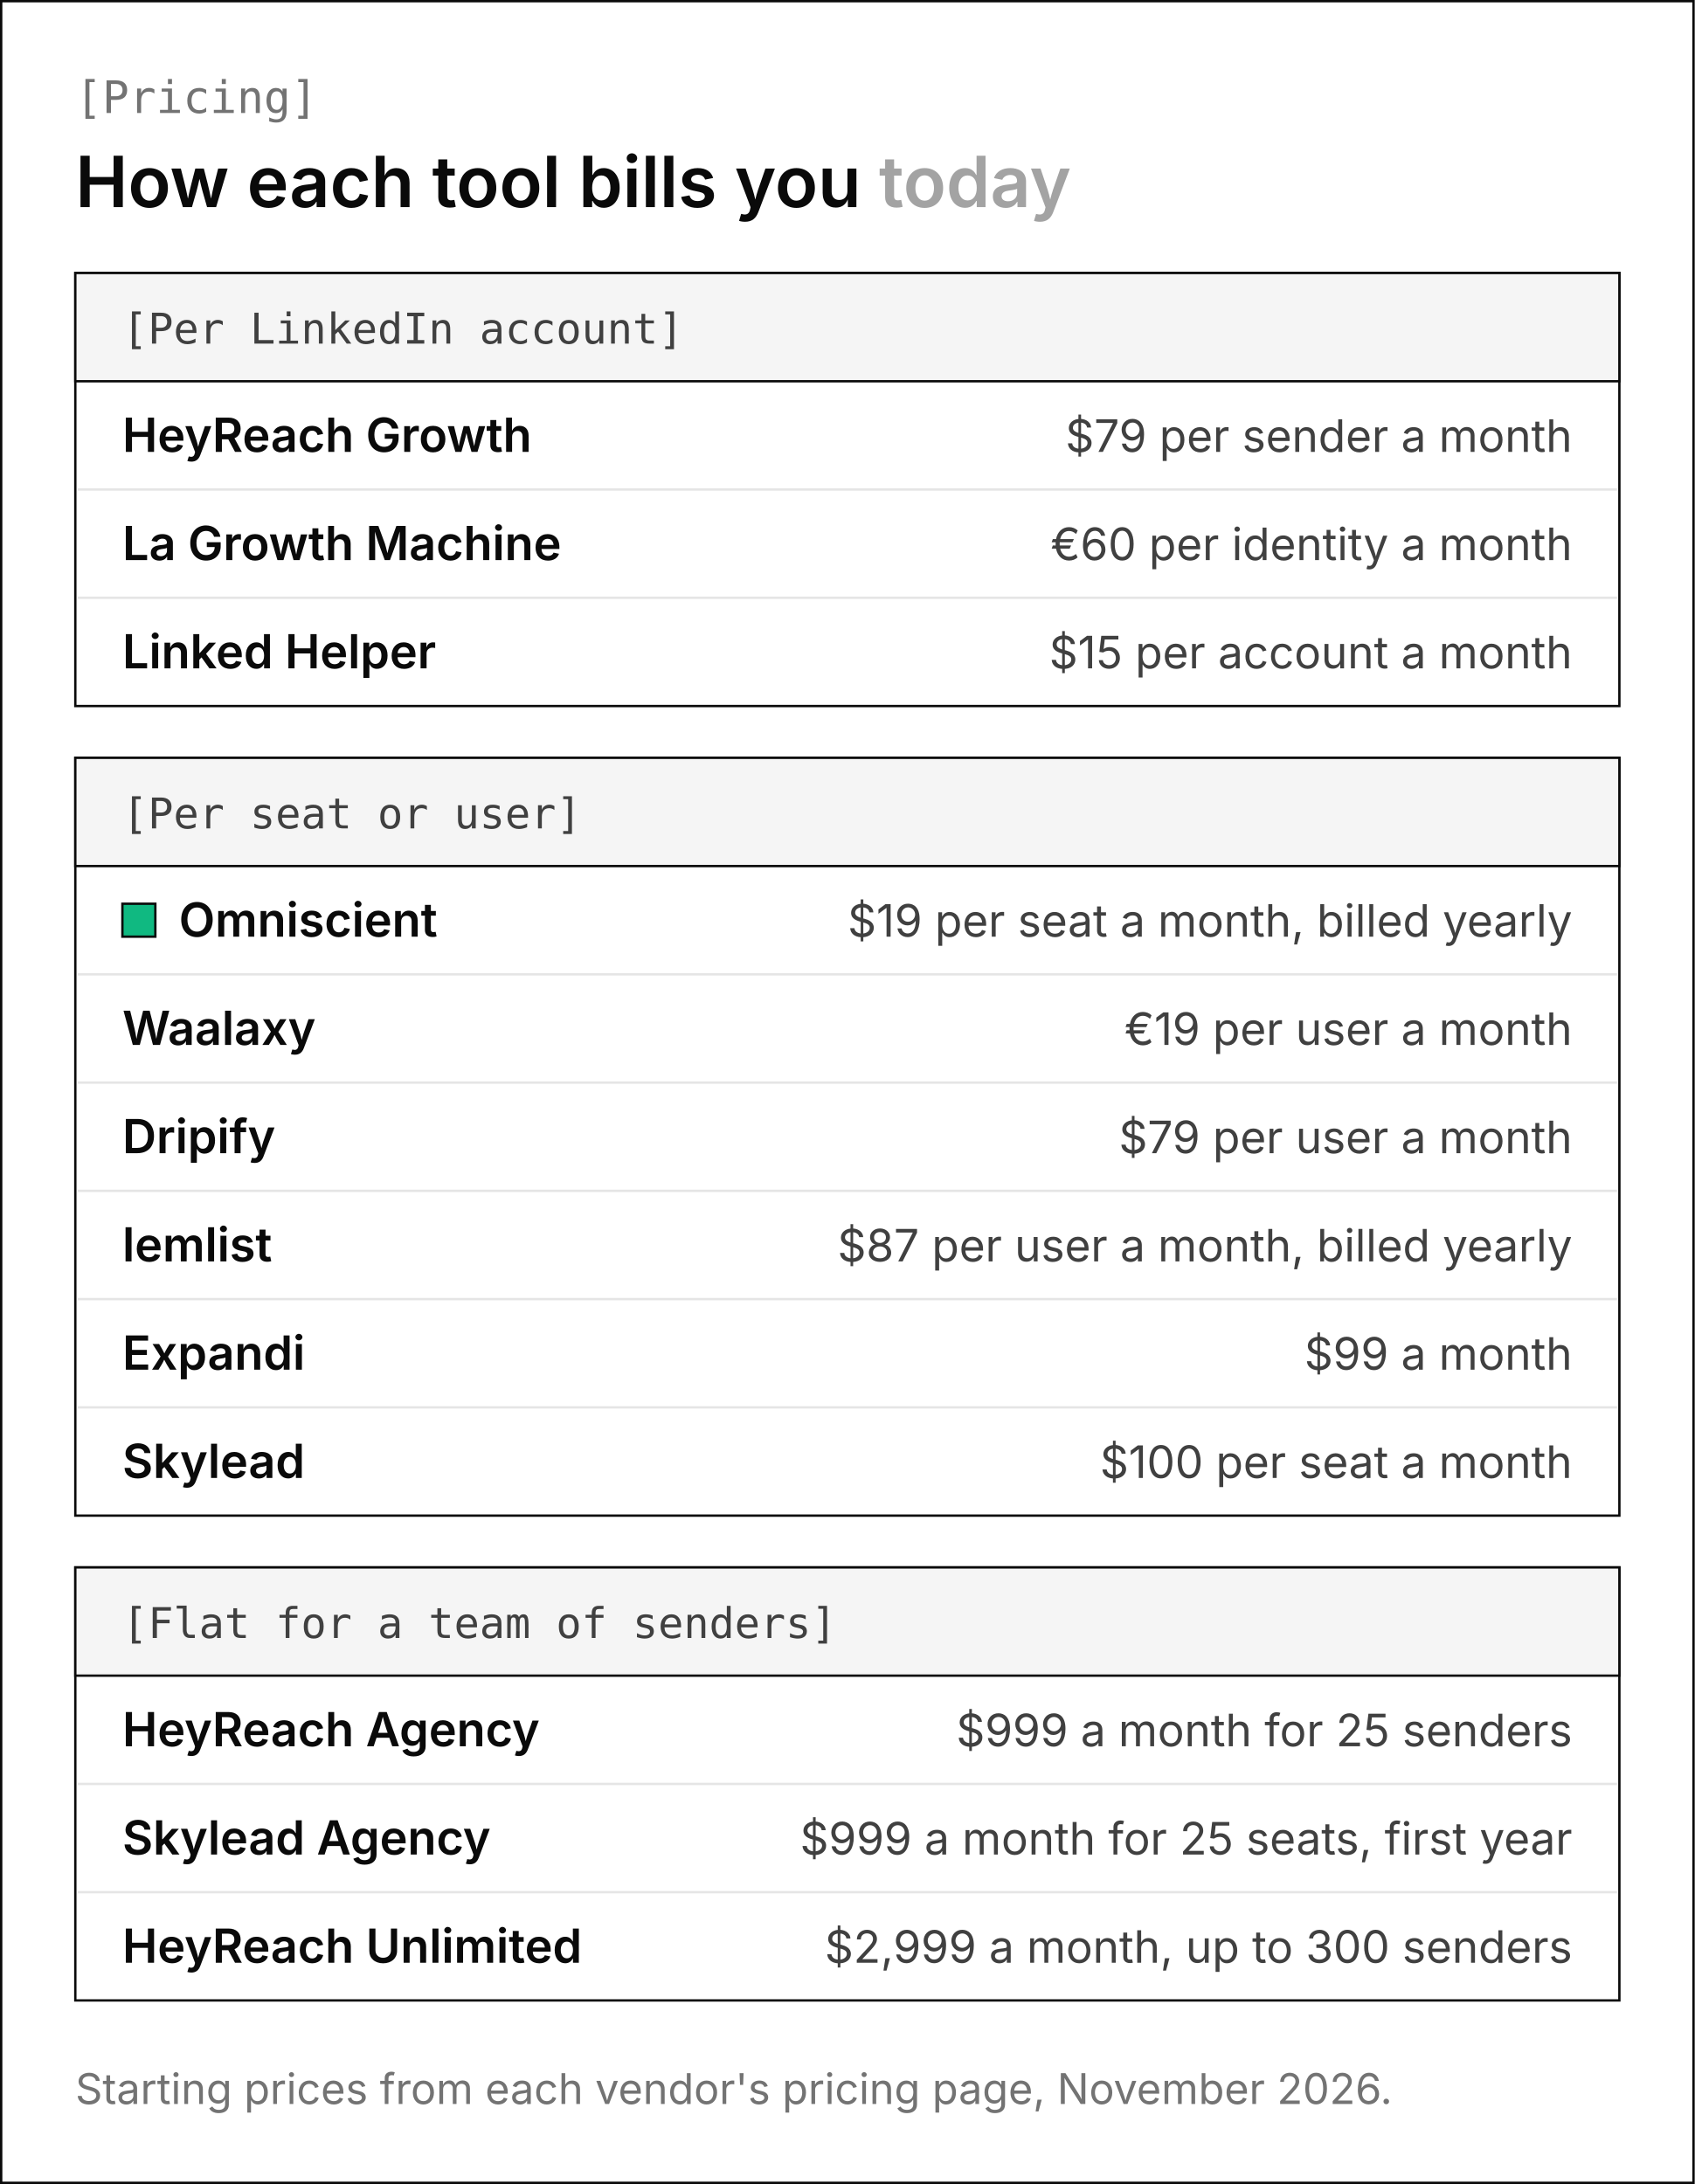
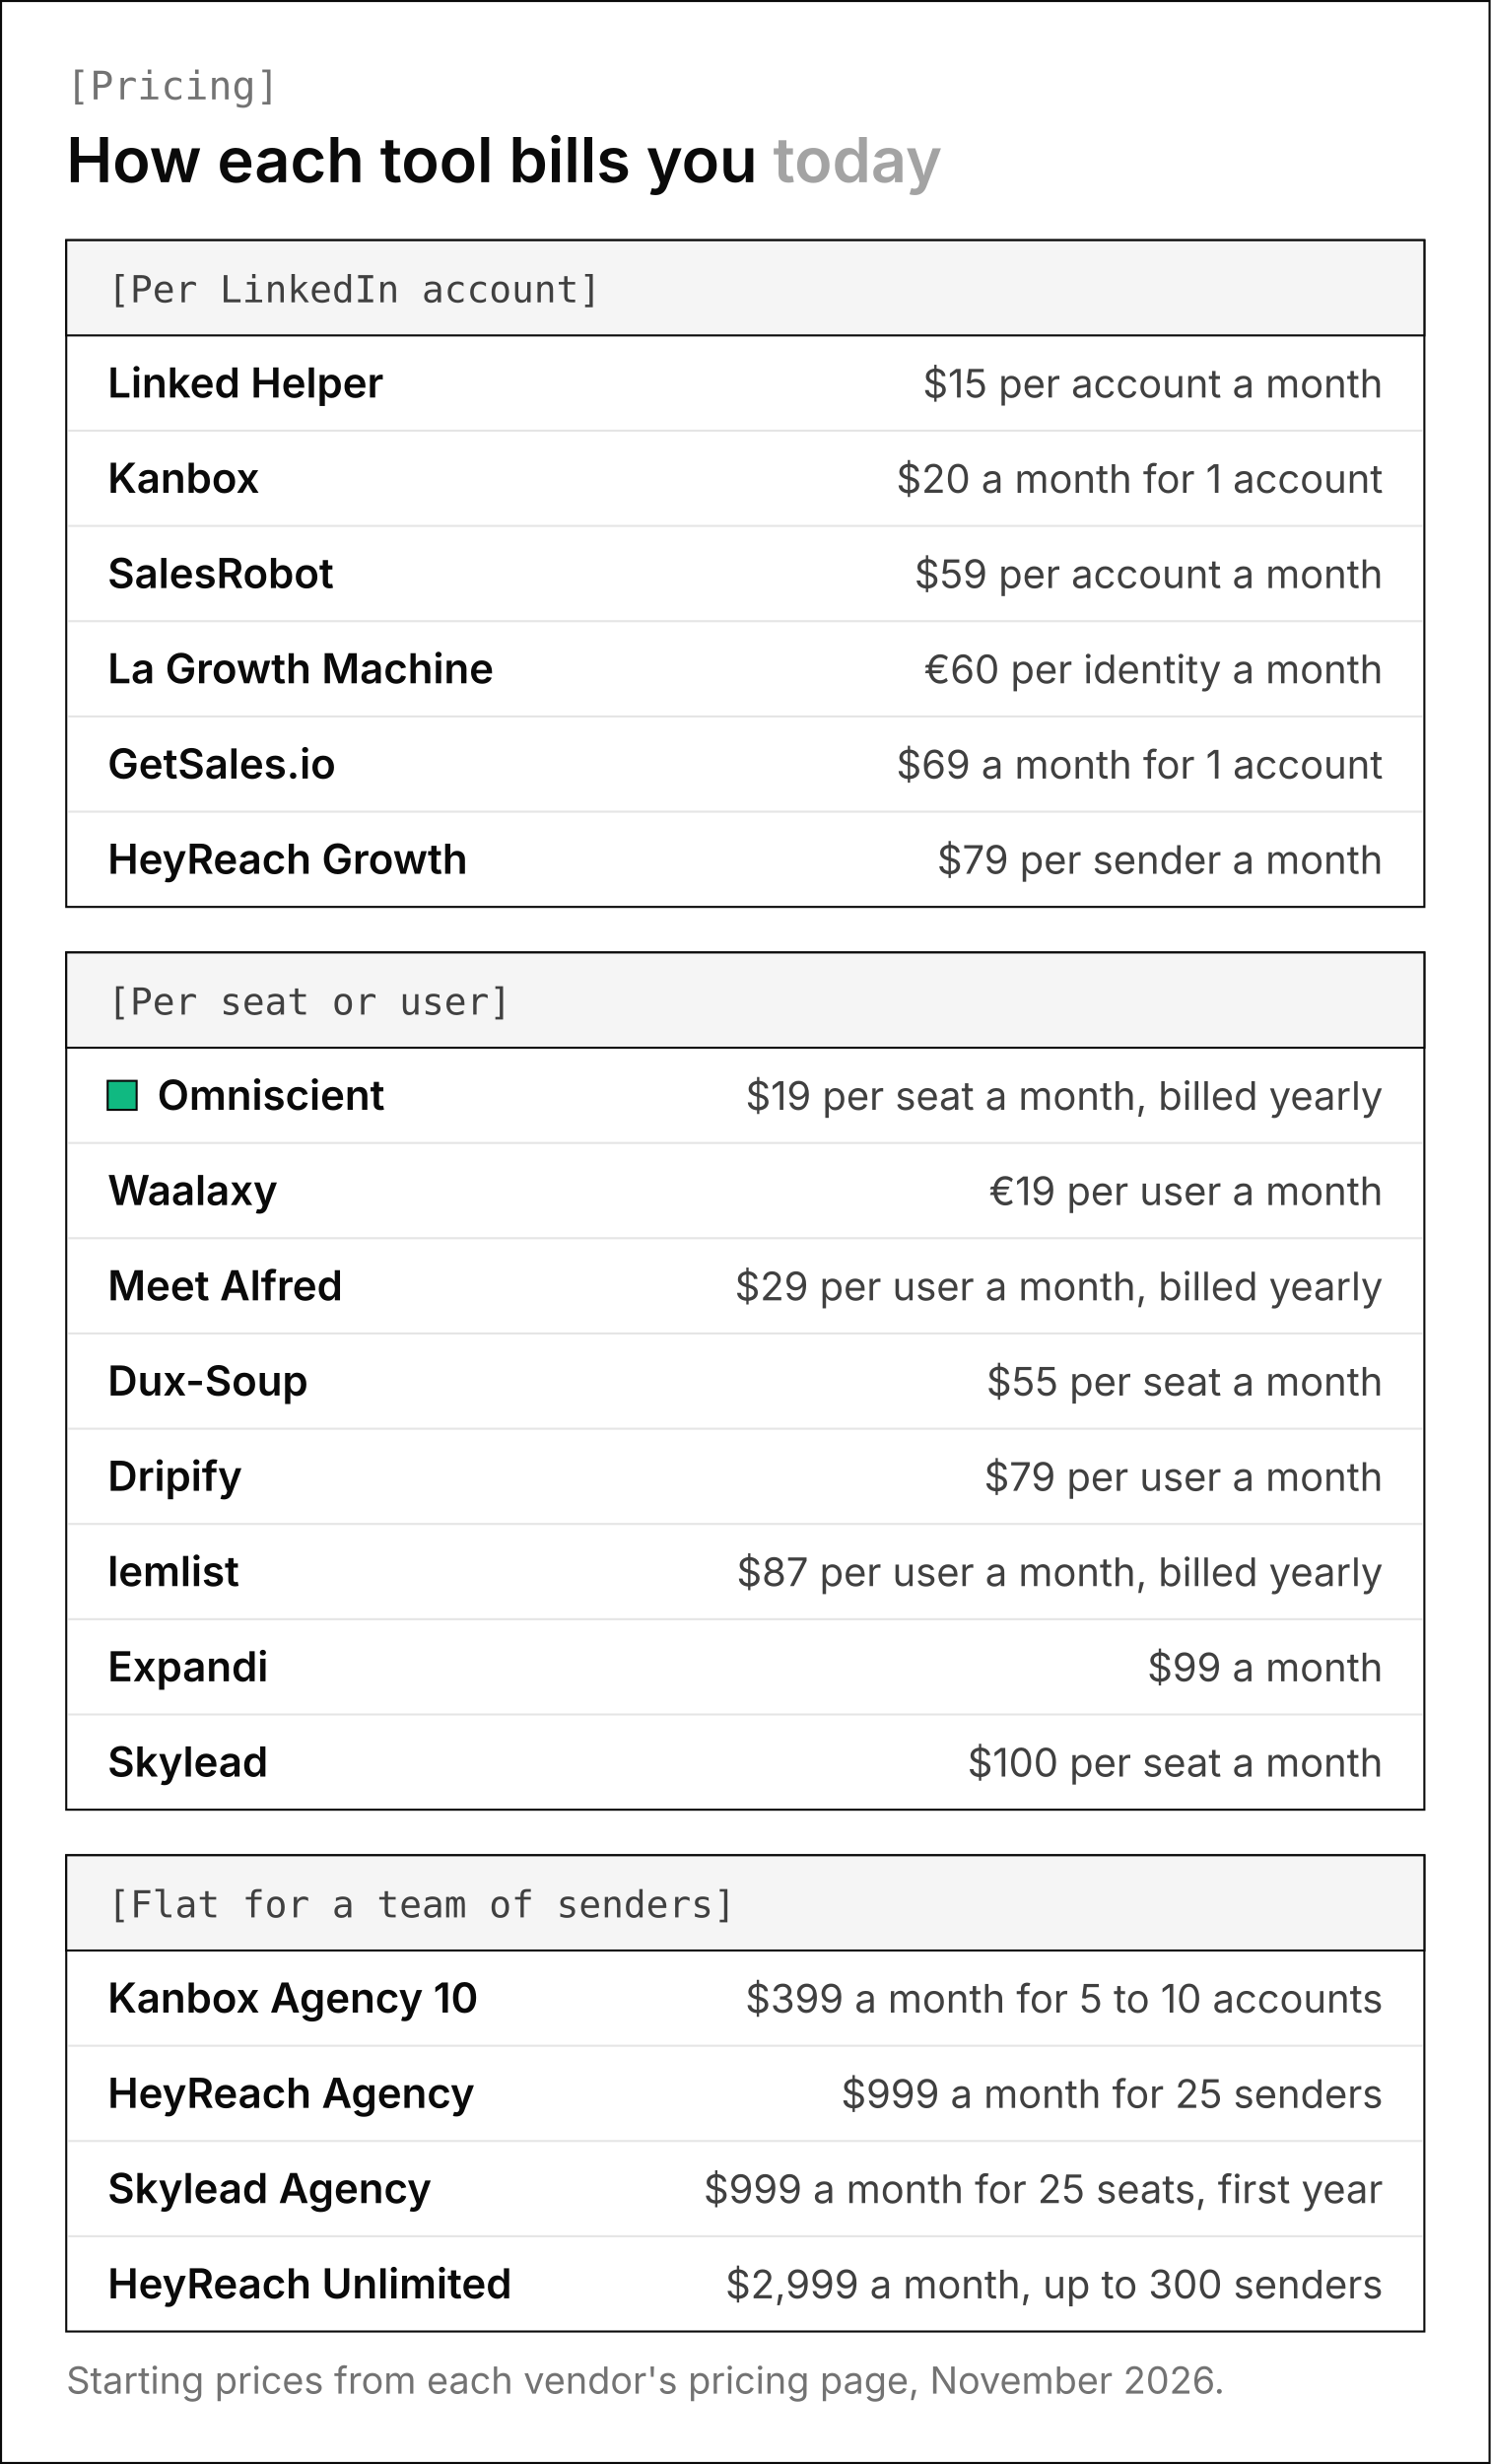
- <svg xmlns="http://www.w3.org/2000/svg" viewBox="0 0 720 928" width="720" height="928" role="img" aria-labelledby="t d" font-family="Inter, system-ui, sans-serif">
-   <rect width="720" height="928" fill="#ffffff" />
-   <rect x="0.5" y="0.5" width="719" height="927" fill="none" stroke="#0a0a0a" />
+ <svg xmlns="http://www.w3.org/2000/svg" viewBox="0 0 720 1190" width="720" height="1190" role="img" aria-labelledby="t d" font-family="Inter, system-ui, sans-serif">
+   <rect width="720" height="1190" fill="#ffffff" />
+   <rect x="0.5" y="0.5" width="719" height="1189" fill="none" stroke="#0a0a0a" />
  <text x="32" y="48" font-family="Geist Mono, ui-monospace, monospace" font-size="19" fill="#737373">[Pricing]</text>
  <text x="32" y="88" font-size="30" font-weight="600" fill="#0a0a0a">How each tool bills you <tspan fill="#a3a3a3">today</tspan>
  </text>
-   <rect x="32" y="116" width="656" height="184" fill="#ffffff" stroke="#0a0a0a" />
+   <rect x="32" y="116" width="656" height="322" fill="#ffffff" stroke="#0a0a0a" />
  <rect x="32" y="116" width="656" height="46" fill="#f5f5f5" stroke="#0a0a0a" />
  <text x="52" y="146" font-family="Geist Mono, ui-monospace, monospace" font-size="18" fill="#404040">[Per LinkedIn account]</text>
-   <text x="52" y="192" font-size="20" font-weight="600" fill="#0a0a0a">HeyReach Growth</text>
-   <text x="668" y="192" text-anchor="end" font-size="19" fill="#404040">$79 per sender a month</text>
+   <text x="52" y="192" font-size="20" font-weight="600" fill="#0a0a0a">Linked Helper</text>
+   <text x="668" y="192" text-anchor="end" font-size="19" fill="#404040">$15 per account a month</text>
  <line x1="33" x2="687" y1="208" y2="208" stroke="#e5e5e5" />
-   <text x="52" y="238" font-size="20" font-weight="600" fill="#0a0a0a">La Growth Machine</text>
-   <text x="668" y="238" text-anchor="end" font-size="19" fill="#404040">€60 per identity a month</text>
+   <text x="52" y="238" font-size="20" font-weight="600" fill="#0a0a0a">Kanbox</text>
+   <text x="668" y="238" text-anchor="end" font-size="19" fill="#404040">$20 a month for 1 account</text>
  <line x1="33" x2="687" y1="254" y2="254" stroke="#e5e5e5" />
-   <text x="52" y="284" font-size="20" font-weight="600" fill="#0a0a0a">Linked Helper</text>
-   <text x="668" y="284" text-anchor="end" font-size="19" fill="#404040">$15 per account a month</text>
-   <rect x="32" y="322" width="656" height="322" fill="#ffffff" stroke="#0a0a0a" />
-   <rect x="32" y="322" width="656" height="46" fill="#f5f5f5" stroke="#0a0a0a" />
-   <text x="52" y="352" font-family="Geist Mono, ui-monospace, monospace" font-size="18" fill="#404040">[Per seat or user]</text>
-   <rect x="52" y="384" width="14" height="14" fill="#10b981" stroke="#0a0a0a" />
-   <text x="76" y="398" font-size="20" font-weight="600" fill="#0a0a0a">Omniscient</text>
-   <text x="668" y="398" text-anchor="end" font-size="19" fill="#404040">$19 per seat a month, billed yearly</text>
-   <line x1="33" x2="687" y1="414" y2="414" stroke="#e5e5e5" />
-   <text x="52" y="444" font-size="20" font-weight="600" fill="#0a0a0a">Waalaxy</text>
-   <text x="668" y="444" text-anchor="end" font-size="19" fill="#404040">€19 per user a month</text>
-   <line x1="33" x2="687" y1="460" y2="460" stroke="#e5e5e5" />
-   <text x="52" y="490" font-size="20" font-weight="600" fill="#0a0a0a">Dripify</text>
-   <text x="668" y="490" text-anchor="end" font-size="19" fill="#404040">$79 per user a month</text>
-   <line x1="33" x2="687" y1="506" y2="506" stroke="#e5e5e5" />
-   <text x="52" y="536" font-size="20" font-weight="600" fill="#0a0a0a">lemlist</text>
-   <text x="668" y="536" text-anchor="end" font-size="19" fill="#404040">$87 per user a month, billed yearly</text>
+   <text x="52" y="284" font-size="20" font-weight="600" fill="#0a0a0a">SalesRobot</text>
+   <text x="668" y="284" text-anchor="end" font-size="19" fill="#404040">$59 per account a month</text>
+   <line x1="33" x2="687" y1="300" y2="300" stroke="#e5e5e5" />
+   <text x="52" y="330" font-size="20" font-weight="600" fill="#0a0a0a">La Growth Machine</text>
+   <text x="668" y="330" text-anchor="end" font-size="19" fill="#404040">€60 per identity a month</text>
+   <line x1="33" x2="687" y1="346" y2="346" stroke="#e5e5e5" />
+   <text x="52" y="376" font-size="20" font-weight="600" fill="#0a0a0a">GetSales.io</text>
+   <text x="668" y="376" text-anchor="end" font-size="19" fill="#404040">$69 a month for 1 account</text>
+   <line x1="33" x2="687" y1="392" y2="392" stroke="#e5e5e5" />
+   <text x="52" y="422" font-size="20" font-weight="600" fill="#0a0a0a">HeyReach Growth</text>
+   <text x="668" y="422" text-anchor="end" font-size="19" fill="#404040">$79 per sender a month</text>
+   <rect x="32" y="460" width="656" height="414" fill="#ffffff" stroke="#0a0a0a" />
+   <rect x="32" y="460" width="656" height="46" fill="#f5f5f5" stroke="#0a0a0a" />
+   <text x="52" y="490" font-family="Geist Mono, ui-monospace, monospace" font-size="18" fill="#404040">[Per seat or user]</text>
+   <rect x="52" y="522" width="14" height="14" fill="#10b981" stroke="#0a0a0a" />
+   <text x="76" y="536" font-size="20" font-weight="600" fill="#0a0a0a">Omniscient</text>
+   <text x="668" y="536" text-anchor="end" font-size="19" fill="#404040">$19 per seat a month, billed yearly</text>
  <line x1="33" x2="687" y1="552" y2="552" stroke="#e5e5e5" />
-   <text x="52" y="582" font-size="20" font-weight="600" fill="#0a0a0a">Expandi</text>
-   <text x="668" y="582" text-anchor="end" font-size="19" fill="#404040">$99 a month</text>
+   <text x="52" y="582" font-size="20" font-weight="600" fill="#0a0a0a">Waalaxy</text>
+   <text x="668" y="582" text-anchor="end" font-size="19" fill="#404040">€19 per user a month</text>
  <line x1="33" x2="687" y1="598" y2="598" stroke="#e5e5e5" />
-   <text x="52" y="628" font-size="20" font-weight="600" fill="#0a0a0a">Skylead</text>
-   <text x="668" y="628" text-anchor="end" font-size="19" fill="#404040">$100 per seat a month</text>
-   <rect x="32" y="666" width="656" height="184" fill="#ffffff" stroke="#0a0a0a" />
-   <rect x="32" y="666" width="656" height="46" fill="#f5f5f5" stroke="#0a0a0a" />
-   <text x="52" y="696" font-family="Geist Mono, ui-monospace, monospace" font-size="18" fill="#404040">[Flat for a team of senders]</text>
-   <text x="52" y="742" font-size="20" font-weight="600" fill="#0a0a0a">HeyReach Agency</text>
-   <text x="668" y="742" text-anchor="end" font-size="19" fill="#404040">$999 a month for 25 senders</text>
-   <line x1="33" x2="687" y1="758" y2="758" stroke="#e5e5e5" />
-   <text x="52" y="788" font-size="20" font-weight="600" fill="#0a0a0a">Skylead Agency</text>
-   <text x="668" y="788" text-anchor="end" font-size="19" fill="#404040">$999 a month for 25 seats, first year</text>
-   <line x1="33" x2="687" y1="804" y2="804" stroke="#e5e5e5" />
-   <text x="52" y="834" font-size="20" font-weight="600" fill="#0a0a0a">HeyReach Unlimited</text>
-   <text x="668" y="834" text-anchor="end" font-size="19" fill="#404040">$2,999 a month, up to 300 senders</text>
-   <text x="32" y="894" font-size="18" fill="#737373">Starting prices from each vendor's pricing page, November 2026.</text>
+   <text x="52" y="628" font-size="20" font-weight="600" fill="#0a0a0a">Meet Alfred</text>
+   <text x="668" y="628" text-anchor="end" font-size="19" fill="#404040">$29 per user a month, billed yearly</text>
+   <line x1="33" x2="687" y1="644" y2="644" stroke="#e5e5e5" />
+   <text x="52" y="674" font-size="20" font-weight="600" fill="#0a0a0a">Dux-Soup</text>
+   <text x="668" y="674" text-anchor="end" font-size="19" fill="#404040">$55 per seat a month</text>
+   <line x1="33" x2="687" y1="690" y2="690" stroke="#e5e5e5" />
+   <text x="52" y="720" font-size="20" font-weight="600" fill="#0a0a0a">Dripify</text>
+   <text x="668" y="720" text-anchor="end" font-size="19" fill="#404040">$79 per user a month</text>
+   <line x1="33" x2="687" y1="736" y2="736" stroke="#e5e5e5" />
+   <text x="52" y="766" font-size="20" font-weight="600" fill="#0a0a0a">lemlist</text>
+   <text x="668" y="766" text-anchor="end" font-size="19" fill="#404040">$87 per user a month, billed yearly</text>
+   <line x1="33" x2="687" y1="782" y2="782" stroke="#e5e5e5" />
+   <text x="52" y="812" font-size="20" font-weight="600" fill="#0a0a0a">Expandi</text>
+   <text x="668" y="812" text-anchor="end" font-size="19" fill="#404040">$99 a month</text>
+   <line x1="33" x2="687" y1="828" y2="828" stroke="#e5e5e5" />
+   <text x="52" y="858" font-size="20" font-weight="600" fill="#0a0a0a">Skylead</text>
+   <text x="668" y="858" text-anchor="end" font-size="19" fill="#404040">$100 per seat a month</text>
+   <rect x="32" y="896" width="656" height="230" fill="#ffffff" stroke="#0a0a0a" />
+   <rect x="32" y="896" width="656" height="46" fill="#f5f5f5" stroke="#0a0a0a" />
+   <text x="52" y="926" font-family="Geist Mono, ui-monospace, monospace" font-size="18" fill="#404040">[Flat for a team of senders]</text>
+   <text x="52" y="972" font-size="20" font-weight="600" fill="#0a0a0a">Kanbox Agency 10</text>
+   <text x="668" y="972" text-anchor="end" font-size="19" fill="#404040">$399 a month for 5 to 10 accounts</text>
+   <line x1="33" x2="687" y1="988" y2="988" stroke="#e5e5e5" />
+   <text x="52" y="1018" font-size="20" font-weight="600" fill="#0a0a0a">HeyReach Agency</text>
+   <text x="668" y="1018" text-anchor="end" font-size="19" fill="#404040">$999 a month for 25 senders</text>
+   <line x1="33" x2="687" y1="1034" y2="1034" stroke="#e5e5e5" />
+   <text x="52" y="1064" font-size="20" font-weight="600" fill="#0a0a0a">Skylead Agency</text>
+   <text x="668" y="1064" text-anchor="end" font-size="19" fill="#404040">$999 a month for 25 seats, first year</text>
+   <line x1="33" x2="687" y1="1080" y2="1080" stroke="#e5e5e5" />
+   <text x="52" y="1110" font-size="20" font-weight="600" fill="#0a0a0a">HeyReach Unlimited</text>
+   <text x="668" y="1110" text-anchor="end" font-size="19" fill="#404040">$2,999 a month, up to 300 senders</text>
+   <text x="32" y="1156" font-size="18" fill="#737373">Starting prices from each vendor's pricing page, November 2026.</text>
</svg>
